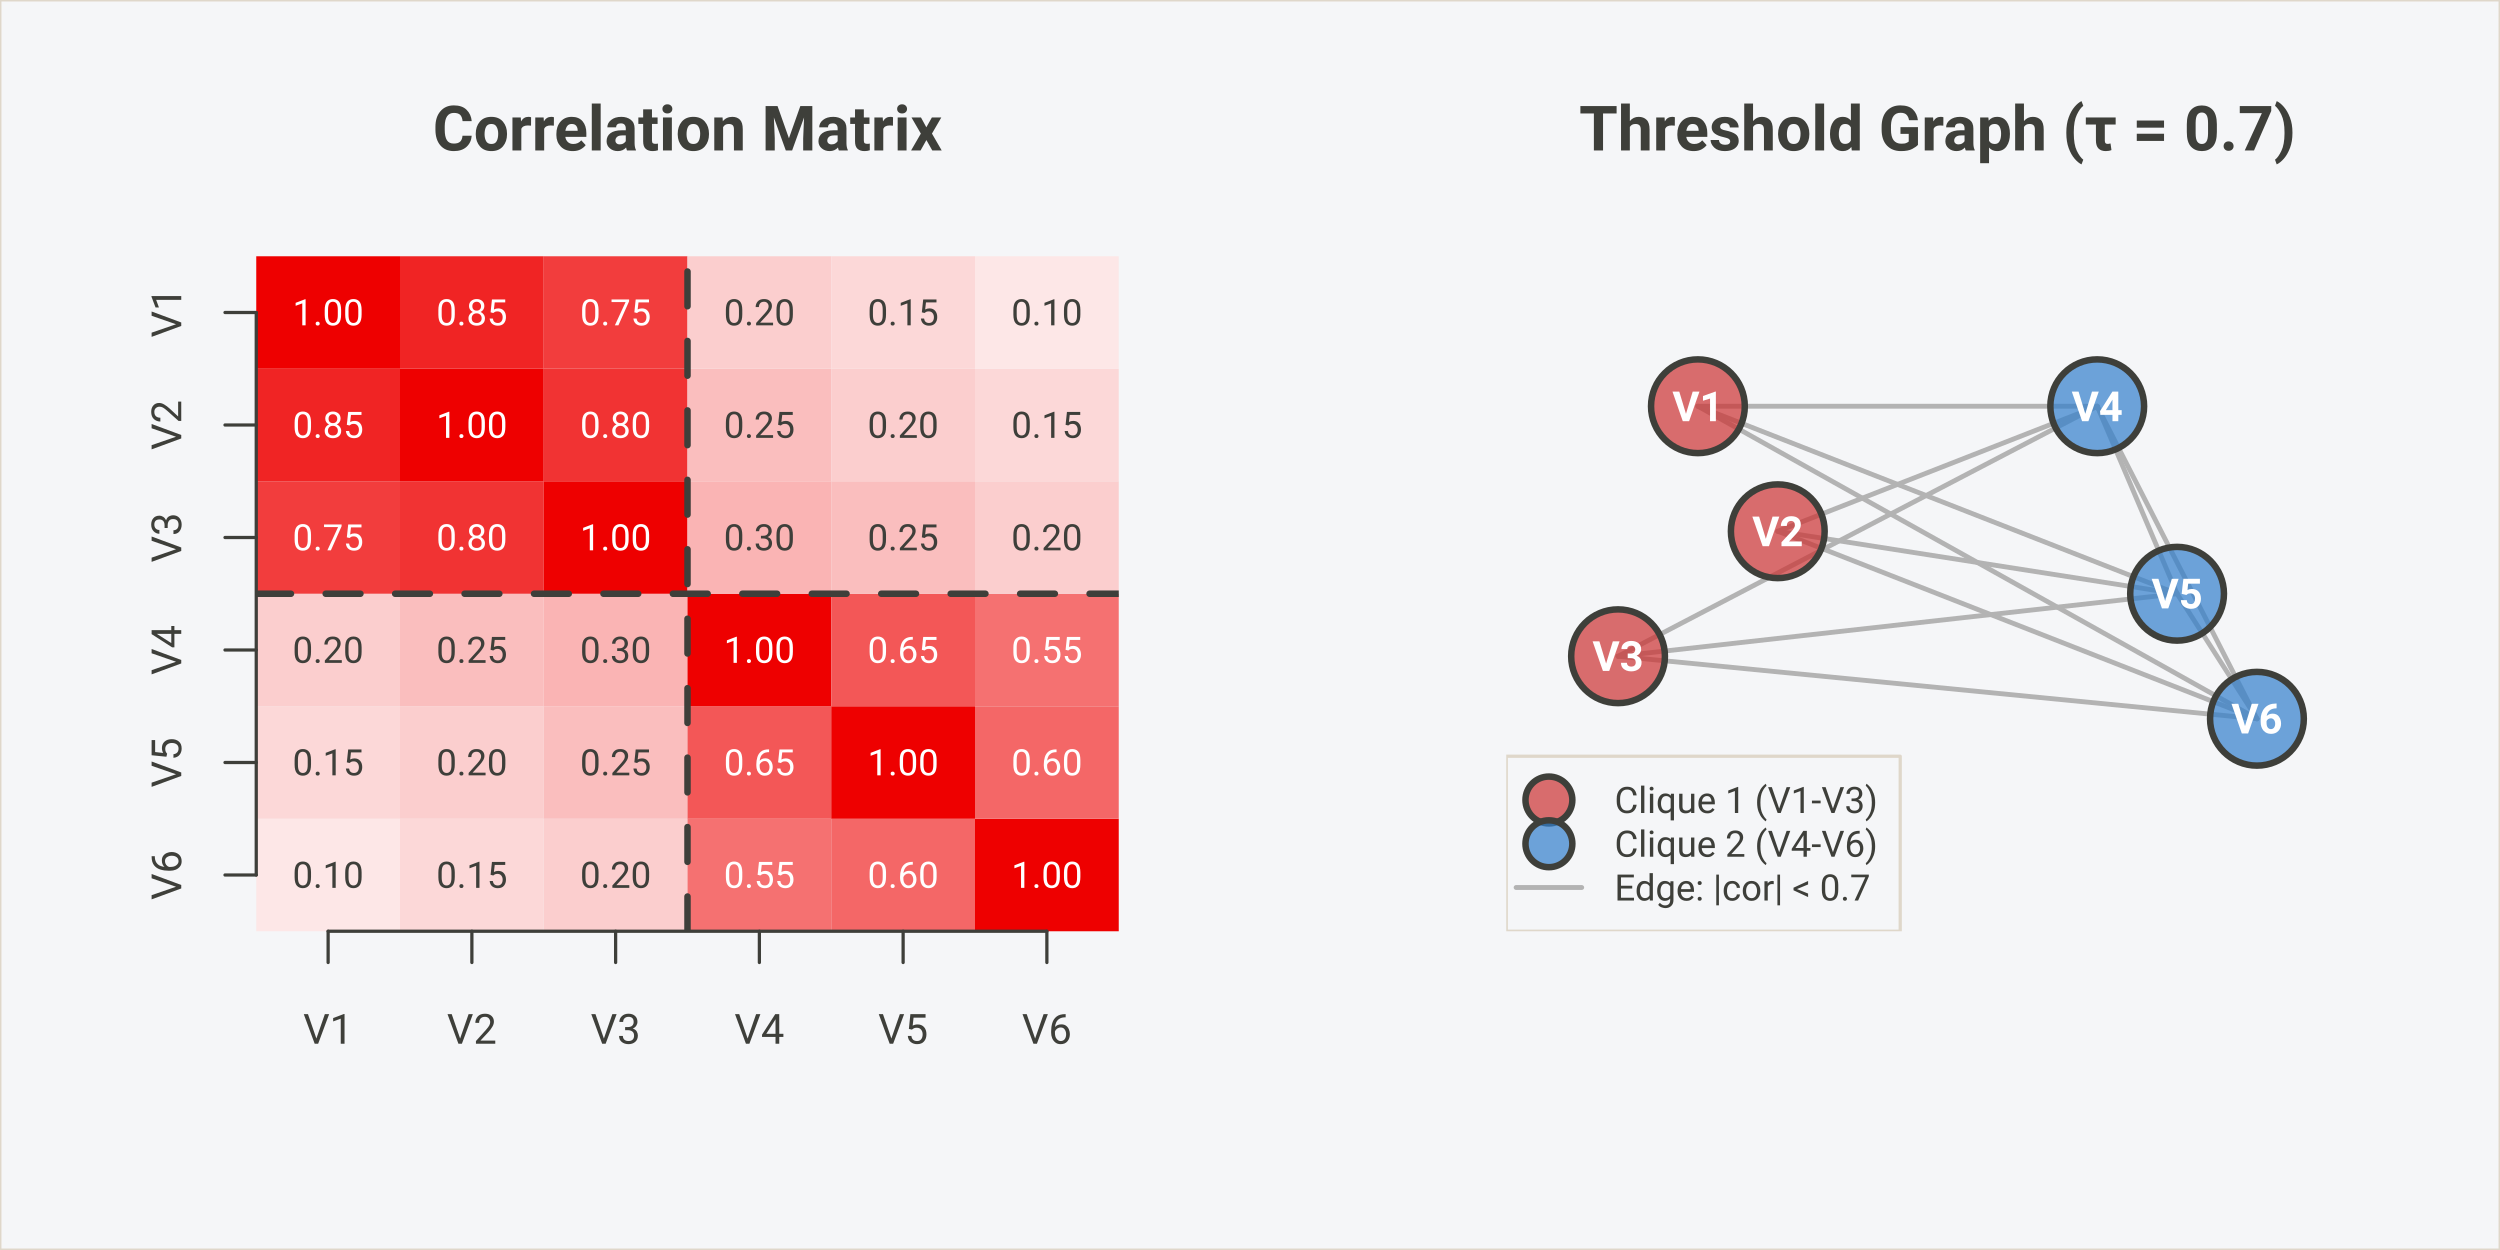
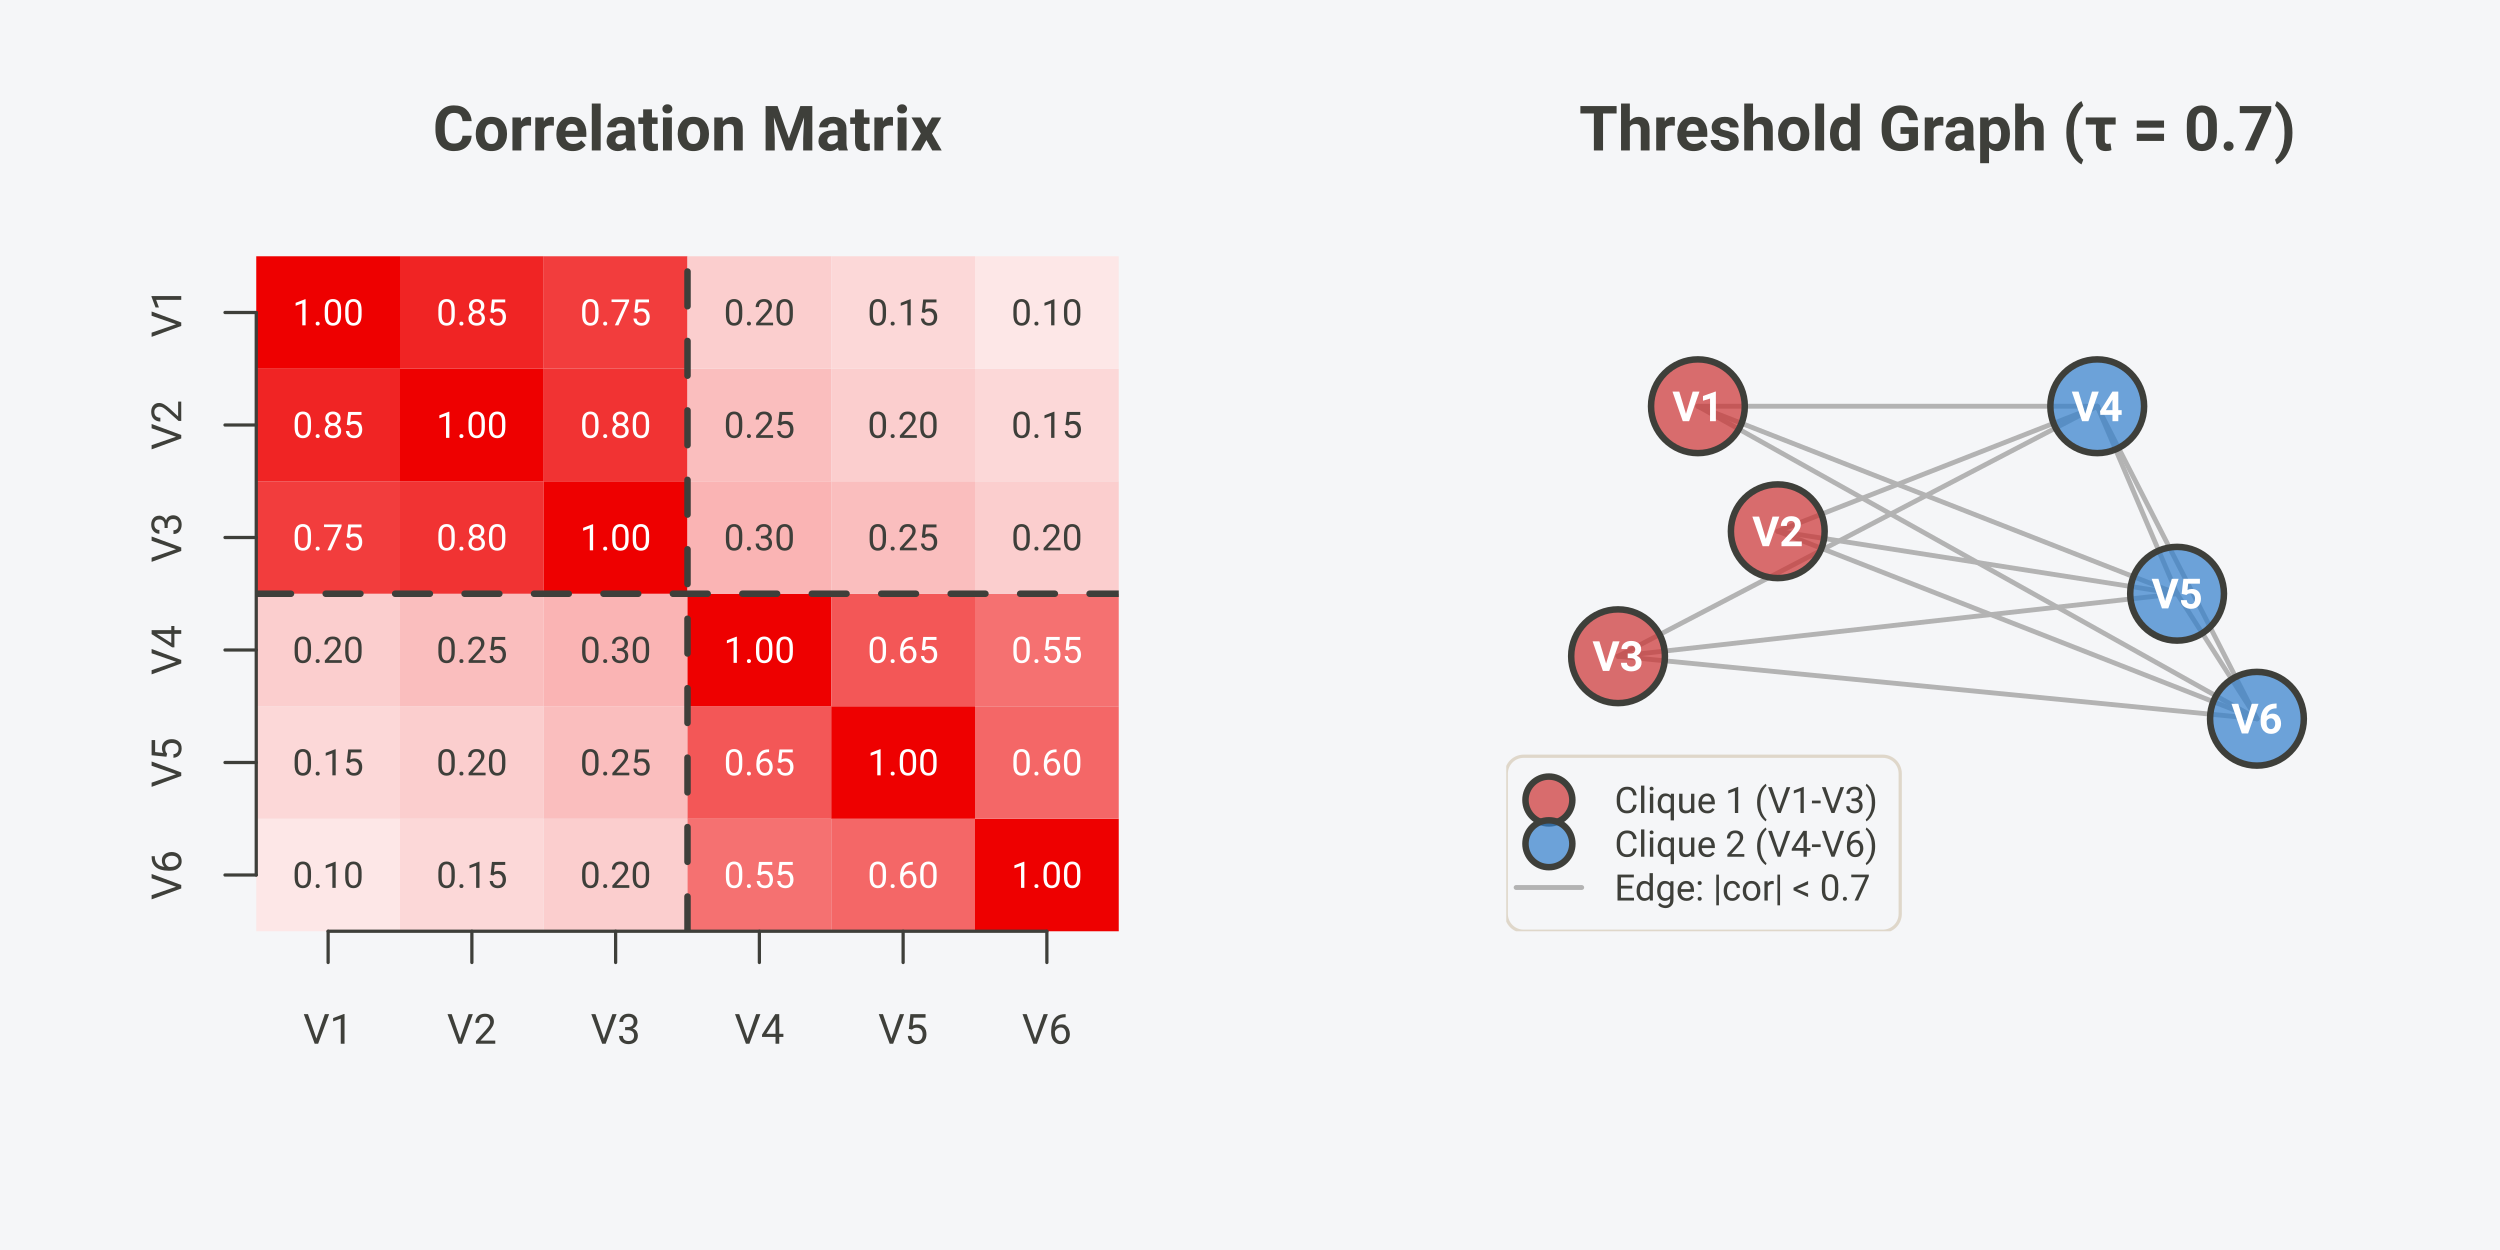
<svg xmlns="http://www.w3.org/2000/svg" width="576.00pt" height="288.00pt" viewBox="0 0 576.00 288.00">
  <g class="svglite">
    <defs>
      <style type="text/css">
    /* theme-aware-processed */
    .svglite line, .svglite polyline, .svglite polygon, .svglite path, .svglite circle {
      fill: none;
      stroke: #3E3F3A;
      stroke-linecap: round;
      stroke-linejoin: round;
      stroke-miterlimit: 10.00;
    }
-     .svglite rect {
+     .svglite &gt; g &gt; rect {
      fill: none;
      stroke: #3E3F3A;
      stroke-linecap: round;
      stroke-linejoin: round;
      stroke-miterlimit: 10.00;
    }
    .svglite text {
      white-space: pre;
      fill: #3E3F3A;
    }
    .svglite g.glyphgroup path {
      fill: inherit;
      stroke: none;
    }
  </style>
    </defs>
-     <rect class="svg-bg" width="100%" height="100%" style="stroke: #DFD7CA; stroke-width: 0.667; fill: #F5F6F8;" />
+     <rect class="svg-bg" width="100%" height="100%" style="stroke: none; fill: #F5F6F8;" />
    <defs>
      <clipPath id="cpMC4wMHw1NzYuMDB8MC4wMHwyODguMDA=">
        <rect x="0.00" y="0.00" width="576.00" height="288.00" />
      </clipPath>
    </defs>
    <g clip-path="url(#cpMC4wMHw1NzYuMDB8MC4wMHwyODguMDA=)">
</g>
    <defs>
      <clipPath id="cpMC4wMHwyODguMDB8MC4wMHwyODguMDA=">
        <rect x="0.00" y="0.00" width="288.00" height="288.00" />
      </clipPath>
    </defs>
    <g clip-path="url(#cpMC4wMHwyODguMDB8MC4wMHwyODguMDA=)">
      <text x="158.40" y="34.67" text-anchor="middle" style="font-size: 14.40px; font-weight: bold; font-family: &quot;Roboto&quot;, -apple-system, BlinkMacSystemFont, &quot;Segoe UI&quot;, system-ui, sans-serif;" textLength="123.14px" lengthAdjust="spacingAndGlyphs">Correlation Matrix</text>
    </g>
    <defs>
      <clipPath id="cpNTkuMDR8MjU3Ljc2fDU5LjA0fDIxNC41Ng==">
        <rect x="59.04" y="59.04" width="198.72" height="155.52" />
      </clipPath>
    </defs>
    <g clip-path="url(#cpNTkuMDR8MjU3Ljc2fDU5LjA0fDIxNC41Ng==)">
      <rect x="59.04" y="188.64" width="33.12" height="25.92" style="stroke-width: 0.75; stroke: none; fill: #FDE7E7;" />
      <rect x="59.04" y="162.72" width="33.12" height="25.92" style="stroke-width: 0.75; stroke: none; fill: #FCD8D8;" />
      <rect x="59.04" y="136.80" width="33.12" height="25.92" style="stroke-width: 0.75; stroke: none; fill: #FBCECE;" />
      <rect x="59.04" y="110.88" width="33.12" height="25.92" style="stroke-width: 0.75; stroke: none; fill: #F23D3D;" />
      <rect x="59.04" y="84.96" width="33.12" height="25.92" style="stroke-width: 0.75; stroke: none; fill: #F02424;" />
      <rect x="59.04" y="59.04" width="33.12" height="25.92" style="stroke-width: 0.75; stroke: none; fill: #EE0000;" />
      <rect x="92.16" y="188.64" width="33.12" height="25.92" style="stroke-width: 0.75; stroke: none; fill: #FCD8D8;" />
      <rect x="92.16" y="162.72" width="33.12" height="25.92" style="stroke-width: 0.75; stroke: none; fill: #FBCECE;" />
      <rect x="92.16" y="136.80" width="33.12" height="25.92" style="stroke-width: 0.75; stroke: none; fill: #FABEBE;" />
      <rect x="92.16" y="110.88" width="33.12" height="25.92" style="stroke-width: 0.75; stroke: none; fill: #F13333;" />
      <rect x="92.16" y="84.96" width="33.12" height="25.92" style="stroke-width: 0.75; stroke: none; fill: #EE0000;" />
      <rect x="92.16" y="59.04" width="33.12" height="25.92" style="stroke-width: 0.75; stroke: none; fill: #F02424;" />
      <rect x="125.28" y="188.64" width="33.12" height="25.92" style="stroke-width: 0.75; stroke: none; fill: #FBCECE;" />
      <rect x="125.28" y="162.72" width="33.12" height="25.92" style="stroke-width: 0.75; stroke: none; fill: #FABEBE;" />
      <rect x="125.28" y="136.80" width="33.12" height="25.92" style="stroke-width: 0.75; stroke: none; fill: #FAB4B4;" />
      <rect x="125.28" y="110.88" width="33.12" height="25.92" style="stroke-width: 0.75; stroke: none; fill: #EE0000;" />
      <rect x="125.28" y="84.96" width="33.12" height="25.92" style="stroke-width: 0.75; stroke: none; fill: #F13333;" />
      <rect x="125.28" y="59.04" width="33.12" height="25.92" style="stroke-width: 0.75; stroke: none; fill: #F23D3D;" />
      <rect x="158.40" y="188.64" width="33.12" height="25.92" style="stroke-width: 0.75; stroke: none; fill: #F57171;" />
      <rect x="158.40" y="162.72" width="33.12" height="25.92" style="stroke-width: 0.75; stroke: none; fill: #F35757;" />
      <rect x="158.40" y="136.80" width="33.12" height="25.92" style="stroke-width: 0.75; stroke: none; fill: #EE0000;" />
      <rect x="158.40" y="110.88" width="33.12" height="25.92" style="stroke-width: 0.75; stroke: none; fill: #FAB4B4;" />
      <rect x="158.40" y="84.96" width="33.12" height="25.92" style="stroke-width: 0.75; stroke: none; fill: #FABEBE;" />
      <rect x="158.40" y="59.04" width="33.12" height="25.92" style="stroke-width: 0.75; stroke: none; fill: #FBCECE;" />
      <rect x="191.52" y="188.64" width="33.12" height="25.92" style="stroke-width: 0.75; stroke: none; fill: #F46767;" />
      <rect x="191.52" y="162.72" width="33.12" height="25.92" style="stroke-width: 0.75; stroke: none; fill: #EE0000;" />
      <rect x="191.52" y="136.80" width="33.12" height="25.92" style="stroke-width: 0.75; stroke: none; fill: #F35757;" />
      <rect x="191.52" y="110.88" width="33.12" height="25.92" style="stroke-width: 0.75; stroke: none; fill: #FABEBE;" />
      <rect x="191.52" y="84.96" width="33.12" height="25.92" style="stroke-width: 0.75; stroke: none; fill: #FBCECE;" />
      <rect x="191.52" y="59.04" width="33.12" height="25.92" style="stroke-width: 0.75; stroke: none; fill: #FCD8D8;" />
      <rect x="224.64" y="188.64" width="33.12" height="25.92" style="stroke-width: 0.75; stroke: none; fill: #EE0000;" />
      <rect x="224.64" y="162.72" width="33.12" height="25.92" style="stroke-width: 0.75; stroke: none; fill: #F46767;" />
      <rect x="224.64" y="136.80" width="33.12" height="25.92" style="stroke-width: 0.75; stroke: none; fill: #F57171;" />
      <rect x="224.64" y="110.88" width="33.12" height="25.92" style="stroke-width: 0.75; stroke: none; fill: #FBCECE;" />
      <rect x="224.64" y="84.96" width="33.12" height="25.92" style="stroke-width: 0.75; stroke: none; fill: #FCD8D8;" />
      <rect x="224.64" y="59.04" width="33.12" height="25.92" style="stroke-width: 0.75; stroke: none; fill: #FDE7E7;" />
    </g>
    <g clip-path="url(#cpMC4wMHw1NzYuMDB8MC4wMHwyODguMDA=)">
      <line x1="75.60" y1="214.56" x2="241.20" y2="214.56" style="stroke-width: 0.75;" />
      <line x1="75.60" y1="214.56" x2="75.60" y2="221.76" style="stroke-width: 0.75;" />
      <line x1="108.72" y1="214.56" x2="108.72" y2="221.76" style="stroke-width: 0.75;" />
      <line x1="141.84" y1="214.56" x2="141.84" y2="221.76" style="stroke-width: 0.75;" />
      <line x1="174.96" y1="214.56" x2="174.96" y2="221.76" style="stroke-width: 0.75;" />
      <line x1="208.08" y1="214.56" x2="208.08" y2="221.76" style="stroke-width: 0.75;" />
      <line x1="241.20" y1="214.56" x2="241.20" y2="221.76" style="stroke-width: 0.75;" />
      <text x="75.60" y="240.48" text-anchor="middle" style="font-size: 9.60px; font-family: &quot;Roboto&quot;, -apple-system, BlinkMacSystemFont, &quot;Segoe UI&quot;, system-ui, sans-serif;" textLength="11.73px" lengthAdjust="spacingAndGlyphs">V1</text>
      <text x="108.72" y="240.48" text-anchor="middle" style="font-size: 9.60px; font-family: &quot;Roboto&quot;, -apple-system, BlinkMacSystemFont, &quot;Segoe UI&quot;, system-ui, sans-serif;" textLength="11.73px" lengthAdjust="spacingAndGlyphs">V2</text>
      <text x="141.84" y="240.48" text-anchor="middle" style="font-size: 9.60px; font-family: &quot;Roboto&quot;, -apple-system, BlinkMacSystemFont, &quot;Segoe UI&quot;, system-ui, sans-serif;" textLength="11.73px" lengthAdjust="spacingAndGlyphs">V3</text>
      <text x="174.96" y="240.48" text-anchor="middle" style="font-size: 9.60px; font-family: &quot;Roboto&quot;, -apple-system, BlinkMacSystemFont, &quot;Segoe UI&quot;, system-ui, sans-serif;" textLength="11.73px" lengthAdjust="spacingAndGlyphs">V4</text>
      <text x="208.08" y="240.48" text-anchor="middle" style="font-size: 9.60px; font-family: &quot;Roboto&quot;, -apple-system, BlinkMacSystemFont, &quot;Segoe UI&quot;, system-ui, sans-serif;" textLength="11.73px" lengthAdjust="spacingAndGlyphs">V5</text>
      <text x="241.20" y="240.48" text-anchor="middle" style="font-size: 9.60px; font-family: &quot;Roboto&quot;, -apple-system, BlinkMacSystemFont, &quot;Segoe UI&quot;, system-ui, sans-serif;" textLength="11.73px" lengthAdjust="spacingAndGlyphs">V6</text>
      <line x1="59.04" y1="201.60" x2="59.04" y2="72.00" style="stroke-width: 0.75;" />
      <line x1="59.04" y1="201.60" x2="51.84" y2="201.60" style="stroke-width: 0.75;" />
      <line x1="59.04" y1="175.68" x2="51.84" y2="175.68" style="stroke-width: 0.75;" />
      <line x1="59.04" y1="149.76" x2="51.84" y2="149.76" style="stroke-width: 0.75;" />
      <line x1="59.04" y1="123.84" x2="51.84" y2="123.84" style="stroke-width: 0.75;" />
      <line x1="59.04" y1="97.92" x2="51.84" y2="97.92" style="stroke-width: 0.75;" />
      <line x1="59.04" y1="72.00" x2="51.84" y2="72.00" style="stroke-width: 0.75;" />
      <text transform="translate(41.76,201.60) rotate(-90)" text-anchor="middle" style="font-size: 9.60px; font-family: &quot;Roboto&quot;, -apple-system, BlinkMacSystemFont, &quot;Segoe UI&quot;, system-ui, sans-serif;" textLength="11.73px" lengthAdjust="spacingAndGlyphs">V6</text>
      <text transform="translate(41.76,175.68) rotate(-90)" text-anchor="middle" style="font-size: 9.60px; font-family: &quot;Roboto&quot;, -apple-system, BlinkMacSystemFont, &quot;Segoe UI&quot;, system-ui, sans-serif;" textLength="11.73px" lengthAdjust="spacingAndGlyphs">V5</text>
      <text transform="translate(41.76,149.76) rotate(-90)" text-anchor="middle" style="font-size: 9.60px; font-family: &quot;Roboto&quot;, -apple-system, BlinkMacSystemFont, &quot;Segoe UI&quot;, system-ui, sans-serif;" textLength="11.73px" lengthAdjust="spacingAndGlyphs">V4</text>
      <text transform="translate(41.76,123.84) rotate(-90)" text-anchor="middle" style="font-size: 9.60px; font-family: &quot;Roboto&quot;, -apple-system, BlinkMacSystemFont, &quot;Segoe UI&quot;, system-ui, sans-serif;" textLength="11.73px" lengthAdjust="spacingAndGlyphs">V3</text>
      <text transform="translate(41.76,97.92) rotate(-90)" text-anchor="middle" style="font-size: 9.60px; font-family: &quot;Roboto&quot;, -apple-system, BlinkMacSystemFont, &quot;Segoe UI&quot;, system-ui, sans-serif;" textLength="11.73px" lengthAdjust="spacingAndGlyphs">V2</text>
      <text transform="translate(41.76,72.00) rotate(-90)" text-anchor="middle" style="font-size: 9.60px; font-family: &quot;Roboto&quot;, -apple-system, BlinkMacSystemFont, &quot;Segoe UI&quot;, system-ui, sans-serif;" textLength="11.73px" lengthAdjust="spacingAndGlyphs">V1</text>
    </g>
    <g clip-path="url(#cpNTkuMDR8MjU3Ljc2fDU5LjA0fDIxNC41Ng==)">
      <text x="75.60" y="74.96" text-anchor="middle" style="font-size: 8.40px;fill: #FFFFFF; font-family: &quot;Roboto&quot;, -apple-system, BlinkMacSystemFont, &quot;Segoe UI&quot;, system-ui, sans-serif;" textLength="16.34px" lengthAdjust="spacingAndGlyphs">1.00</text>
      <text x="75.60" y="100.88" text-anchor="middle" style="font-size: 8.40px;fill: #FFFFFF; font-family: &quot;Roboto&quot;, -apple-system, BlinkMacSystemFont, &quot;Segoe UI&quot;, system-ui, sans-serif;" textLength="16.34px" lengthAdjust="spacingAndGlyphs">0.85</text>
      <text x="75.60" y="126.80" text-anchor="middle" style="font-size: 8.40px;fill: #FFFFFF; font-family: &quot;Roboto&quot;, -apple-system, BlinkMacSystemFont, &quot;Segoe UI&quot;, system-ui, sans-serif;" textLength="16.34px" lengthAdjust="spacingAndGlyphs">0.75</text>
      <text x="75.60" y="152.72" text-anchor="middle" style="font-size: 8.40px; font-family: &quot;Roboto&quot;, -apple-system, BlinkMacSystemFont, &quot;Segoe UI&quot;, system-ui, sans-serif;" textLength="16.34px" lengthAdjust="spacingAndGlyphs">0.20</text>
      <text x="75.60" y="178.64" text-anchor="middle" style="font-size: 8.40px; font-family: &quot;Roboto&quot;, -apple-system, BlinkMacSystemFont, &quot;Segoe UI&quot;, system-ui, sans-serif;" textLength="16.34px" lengthAdjust="spacingAndGlyphs">0.15</text>
      <text x="75.60" y="204.56" text-anchor="middle" style="font-size: 8.40px; font-family: &quot;Roboto&quot;, -apple-system, BlinkMacSystemFont, &quot;Segoe UI&quot;, system-ui, sans-serif;" textLength="16.34px" lengthAdjust="spacingAndGlyphs">0.10</text>
      <text x="108.72" y="74.96" text-anchor="middle" style="font-size: 8.40px;fill: #FFFFFF; font-family: &quot;Roboto&quot;, -apple-system, BlinkMacSystemFont, &quot;Segoe UI&quot;, system-ui, sans-serif;" textLength="16.34px" lengthAdjust="spacingAndGlyphs">0.85</text>
      <text x="108.72" y="100.88" text-anchor="middle" style="font-size: 8.40px;fill: #FFFFFF; font-family: &quot;Roboto&quot;, -apple-system, BlinkMacSystemFont, &quot;Segoe UI&quot;, system-ui, sans-serif;" textLength="16.34px" lengthAdjust="spacingAndGlyphs">1.00</text>
      <text x="108.72" y="126.80" text-anchor="middle" style="font-size: 8.40px;fill: #FFFFFF; font-family: &quot;Roboto&quot;, -apple-system, BlinkMacSystemFont, &quot;Segoe UI&quot;, system-ui, sans-serif;" textLength="16.34px" lengthAdjust="spacingAndGlyphs">0.80</text>
      <text x="108.72" y="152.72" text-anchor="middle" style="font-size: 8.40px; font-family: &quot;Roboto&quot;, -apple-system, BlinkMacSystemFont, &quot;Segoe UI&quot;, system-ui, sans-serif;" textLength="16.34px" lengthAdjust="spacingAndGlyphs">0.25</text>
      <text x="108.72" y="178.64" text-anchor="middle" style="font-size: 8.40px; font-family: &quot;Roboto&quot;, -apple-system, BlinkMacSystemFont, &quot;Segoe UI&quot;, system-ui, sans-serif;" textLength="16.34px" lengthAdjust="spacingAndGlyphs">0.20</text>
      <text x="108.72" y="204.56" text-anchor="middle" style="font-size: 8.40px; font-family: &quot;Roboto&quot;, -apple-system, BlinkMacSystemFont, &quot;Segoe UI&quot;, system-ui, sans-serif;" textLength="16.34px" lengthAdjust="spacingAndGlyphs">0.15</text>
      <text x="141.84" y="74.96" text-anchor="middle" style="font-size: 8.40px;fill: #FFFFFF; font-family: &quot;Roboto&quot;, -apple-system, BlinkMacSystemFont, &quot;Segoe UI&quot;, system-ui, sans-serif;" textLength="16.34px" lengthAdjust="spacingAndGlyphs">0.75</text>
      <text x="141.84" y="100.88" text-anchor="middle" style="font-size: 8.40px;fill: #FFFFFF; font-family: &quot;Roboto&quot;, -apple-system, BlinkMacSystemFont, &quot;Segoe UI&quot;, system-ui, sans-serif;" textLength="16.34px" lengthAdjust="spacingAndGlyphs">0.80</text>
      <text x="141.84" y="126.80" text-anchor="middle" style="font-size: 8.40px;fill: #FFFFFF; font-family: &quot;Roboto&quot;, -apple-system, BlinkMacSystemFont, &quot;Segoe UI&quot;, system-ui, sans-serif;" textLength="16.34px" lengthAdjust="spacingAndGlyphs">1.00</text>
      <text x="141.84" y="152.72" text-anchor="middle" style="font-size: 8.40px; font-family: &quot;Roboto&quot;, -apple-system, BlinkMacSystemFont, &quot;Segoe UI&quot;, system-ui, sans-serif;" textLength="16.34px" lengthAdjust="spacingAndGlyphs">0.30</text>
      <text x="141.84" y="178.64" text-anchor="middle" style="font-size: 8.40px; font-family: &quot;Roboto&quot;, -apple-system, BlinkMacSystemFont, &quot;Segoe UI&quot;, system-ui, sans-serif;" textLength="16.34px" lengthAdjust="spacingAndGlyphs">0.25</text>
      <text x="141.84" y="204.56" text-anchor="middle" style="font-size: 8.40px; font-family: &quot;Roboto&quot;, -apple-system, BlinkMacSystemFont, &quot;Segoe UI&quot;, system-ui, sans-serif;" textLength="16.34px" lengthAdjust="spacingAndGlyphs">0.20</text>
      <text x="174.96" y="74.96" text-anchor="middle" style="font-size: 8.40px; font-family: &quot;Roboto&quot;, -apple-system, BlinkMacSystemFont, &quot;Segoe UI&quot;, system-ui, sans-serif;" textLength="16.34px" lengthAdjust="spacingAndGlyphs">0.20</text>
      <text x="174.96" y="100.88" text-anchor="middle" style="font-size: 8.40px; font-family: &quot;Roboto&quot;, -apple-system, BlinkMacSystemFont, &quot;Segoe UI&quot;, system-ui, sans-serif;" textLength="16.34px" lengthAdjust="spacingAndGlyphs">0.25</text>
      <text x="174.96" y="126.80" text-anchor="middle" style="font-size: 8.40px; font-family: &quot;Roboto&quot;, -apple-system, BlinkMacSystemFont, &quot;Segoe UI&quot;, system-ui, sans-serif;" textLength="16.34px" lengthAdjust="spacingAndGlyphs">0.30</text>
      <text x="174.96" y="152.72" text-anchor="middle" style="font-size: 8.40px;fill: #FFFFFF; font-family: &quot;Roboto&quot;, -apple-system, BlinkMacSystemFont, &quot;Segoe UI&quot;, system-ui, sans-serif;" textLength="16.34px" lengthAdjust="spacingAndGlyphs">1.00</text>
      <text x="174.96" y="178.64" text-anchor="middle" style="font-size: 8.40px;fill: #FFFFFF; font-family: &quot;Roboto&quot;, -apple-system, BlinkMacSystemFont, &quot;Segoe UI&quot;, system-ui, sans-serif;" textLength="16.34px" lengthAdjust="spacingAndGlyphs">0.65</text>
      <text x="174.96" y="204.56" text-anchor="middle" style="font-size: 8.40px;fill: #FFFFFF; font-family: &quot;Roboto&quot;, -apple-system, BlinkMacSystemFont, &quot;Segoe UI&quot;, system-ui, sans-serif;" textLength="16.34px" lengthAdjust="spacingAndGlyphs">0.55</text>
      <text x="208.08" y="74.96" text-anchor="middle" style="font-size: 8.40px; font-family: &quot;Roboto&quot;, -apple-system, BlinkMacSystemFont, &quot;Segoe UI&quot;, system-ui, sans-serif;" textLength="16.34px" lengthAdjust="spacingAndGlyphs">0.15</text>
      <text x="208.08" y="100.88" text-anchor="middle" style="font-size: 8.40px; font-family: &quot;Roboto&quot;, -apple-system, BlinkMacSystemFont, &quot;Segoe UI&quot;, system-ui, sans-serif;" textLength="16.34px" lengthAdjust="spacingAndGlyphs">0.20</text>
      <text x="208.08" y="126.80" text-anchor="middle" style="font-size: 8.40px; font-family: &quot;Roboto&quot;, -apple-system, BlinkMacSystemFont, &quot;Segoe UI&quot;, system-ui, sans-serif;" textLength="16.34px" lengthAdjust="spacingAndGlyphs">0.25</text>
      <text x="208.08" y="152.72" text-anchor="middle" style="font-size: 8.40px;fill: #FFFFFF; font-family: &quot;Roboto&quot;, -apple-system, BlinkMacSystemFont, &quot;Segoe UI&quot;, system-ui, sans-serif;" textLength="16.34px" lengthAdjust="spacingAndGlyphs">0.65</text>
      <text x="208.08" y="178.64" text-anchor="middle" style="font-size: 8.40px;fill: #FFFFFF; font-family: &quot;Roboto&quot;, -apple-system, BlinkMacSystemFont, &quot;Segoe UI&quot;, system-ui, sans-serif;" textLength="16.34px" lengthAdjust="spacingAndGlyphs">1.00</text>
      <text x="208.08" y="204.56" text-anchor="middle" style="font-size: 8.40px;fill: #FFFFFF; font-family: &quot;Roboto&quot;, -apple-system, BlinkMacSystemFont, &quot;Segoe UI&quot;, system-ui, sans-serif;" textLength="16.34px" lengthAdjust="spacingAndGlyphs">0.60</text>
      <text x="241.20" y="74.96" text-anchor="middle" style="font-size: 8.40px; font-family: &quot;Roboto&quot;, -apple-system, BlinkMacSystemFont, &quot;Segoe UI&quot;, system-ui, sans-serif;" textLength="16.34px" lengthAdjust="spacingAndGlyphs">0.10</text>
      <text x="241.20" y="100.88" text-anchor="middle" style="font-size: 8.40px; font-family: &quot;Roboto&quot;, -apple-system, BlinkMacSystemFont, &quot;Segoe UI&quot;, system-ui, sans-serif;" textLength="16.34px" lengthAdjust="spacingAndGlyphs">0.15</text>
      <text x="241.20" y="126.80" text-anchor="middle" style="font-size: 8.40px; font-family: &quot;Roboto&quot;, -apple-system, BlinkMacSystemFont, &quot;Segoe UI&quot;, system-ui, sans-serif;" textLength="16.34px" lengthAdjust="spacingAndGlyphs">0.20</text>
      <text x="241.20" y="152.72" text-anchor="middle" style="font-size: 8.40px;fill: #FFFFFF; font-family: &quot;Roboto&quot;, -apple-system, BlinkMacSystemFont, &quot;Segoe UI&quot;, system-ui, sans-serif;" textLength="16.34px" lengthAdjust="spacingAndGlyphs">0.55</text>
      <text x="241.20" y="178.64" text-anchor="middle" style="font-size: 8.40px;fill: #FFFFFF; font-family: &quot;Roboto&quot;, -apple-system, BlinkMacSystemFont, &quot;Segoe UI&quot;, system-ui, sans-serif;" textLength="16.34px" lengthAdjust="spacingAndGlyphs">0.60</text>
      <text x="241.20" y="204.56" text-anchor="middle" style="font-size: 8.40px;fill: #FFFFFF; font-family: &quot;Roboto&quot;, -apple-system, BlinkMacSystemFont, &quot;Segoe UI&quot;, system-ui, sans-serif;" textLength="16.34px" lengthAdjust="spacingAndGlyphs">1.00</text>
      <line x1="59.04" y1="136.80" x2="257.76" y2="136.80" style="stroke-width: 1.50; stroke-dasharray: 8.00,8.00;" />
      <line x1="158.40" y1="214.56" x2="158.40" y2="59.04" style="stroke-width: 1.50; stroke-dasharray: 8.00,8.00;" />
    </g>
    <defs>
      <clipPath id="cpMzQ3LjA0fDU0NS43Nnw1OS4wNHwyMTQuNTY=">
        <rect x="347.04" y="59.04" width="198.72" height="155.52" />
      </clipPath>
    </defs>
    <g clip-path="url(#cpMzQ3LjA0fDU0NS43Nnw1OS4wNHwyMTQuNTY=)">
</g>
    <defs>
      <clipPath id="cpMjg4LjAwfDU3Ni4wMHwwLjAwfDI4OC4wMA==">
        <rect x="288.00" y="0.00" width="288.00" height="288.00" />
      </clipPath>
    </defs>
    <g clip-path="url(#cpMjg4LjAwfDU3Ni4wMHwwLjAwfDI4OC4wMA==)">
      <text x="446.40" y="34.67" text-anchor="middle" style="font-size: 14.40px; font-weight: bold; font-family: &quot;Roboto&quot;, -apple-system, BlinkMacSystemFont, &quot;Segoe UI&quot;, system-ui, sans-serif;" textLength="172.38px" lengthAdjust="spacingAndGlyphs">Threshold Graph (τ = 0.7)</text>
    </g>
    <g clip-path="url(#cpMzQ3LjA0fDU0NS43Nnw1OS4wNHwyMTQuNTY=)">
      <polyline points="391.20,93.60 483.20,93.60 " style="stroke-width: 1.12; stroke: #B3B3B3;" />
      <polyline points="391.20,93.60 501.60,136.80 " style="stroke-width: 1.12; stroke: #B3B3B3;" />
      <polyline points="391.20,93.60 520.00,165.60 " style="stroke-width: 1.12; stroke: #B3B3B3;" />
      <polyline points="409.60,122.40 483.20,93.60 " style="stroke-width: 1.12; stroke: #B3B3B3;" />
      <polyline points="409.60,122.40 501.60,136.80 " style="stroke-width: 1.12; stroke: #B3B3B3;" />
      <polyline points="409.60,122.40 520.00,165.60 " style="stroke-width: 1.12; stroke: #B3B3B3;" />
      <polyline points="372.80,151.20 483.20,93.60 " style="stroke-width: 1.12; stroke: #B3B3B3;" />
      <polyline points="372.80,151.20 501.60,136.80 " style="stroke-width: 1.12; stroke: #B3B3B3;" />
      <polyline points="372.80,151.20 520.00,165.60 " style="stroke-width: 1.12; stroke: #B3B3B3;" />
      <polyline points="483.20,93.60 501.60,136.80 " style="stroke-width: 1.12; stroke: #B3B3B3;" />
      <polyline points="483.20,93.60 520.00,165.60 " style="stroke-width: 1.12; stroke: #B3B3B3;" />
      <polyline points="501.60,136.80 520.00,165.60 " style="stroke-width: 1.12; stroke: #B3B3B3;" />
      <circle cx="391.20" cy="93.60" r="10.80" style="stroke-width: 1.50; fill: #CC3333; fill-opacity: 0.70;" />
      <circle cx="409.60" cy="122.40" r="10.80" style="stroke-width: 1.50; fill: #CC3333; fill-opacity: 0.70;" />
      <circle cx="372.80" cy="151.20" r="10.80" style="stroke-width: 1.50; fill: #CC3333; fill-opacity: 0.70;" />
      <circle cx="483.20" cy="93.60" r="10.80" style="stroke-width: 1.50; fill: #3380CC; fill-opacity: 0.70;" />
      <circle cx="501.60" cy="136.80" r="10.80" style="stroke-width: 1.50; fill: #3380CC; fill-opacity: 0.70;" />
      <circle cx="520.00" cy="165.60" r="10.80" style="stroke-width: 1.50; fill: #3380CC; fill-opacity: 0.70;" />
      <text x="391.20" y="97.05" text-anchor="middle" style="font-size: 9.60px; font-weight: bold;fill: #FFFFFF; font-family: &quot;Roboto&quot;, -apple-system, BlinkMacSystemFont, &quot;Segoe UI&quot;, system-ui, sans-serif;" textLength="11.73px" lengthAdjust="spacingAndGlyphs">V1</text>
      <text x="409.60" y="125.85" text-anchor="middle" style="font-size: 9.60px; font-weight: bold;fill: #FFFFFF; font-family: &quot;Roboto&quot;, -apple-system, BlinkMacSystemFont, &quot;Segoe UI&quot;, system-ui, sans-serif;" textLength="11.73px" lengthAdjust="spacingAndGlyphs">V2</text>
      <text x="372.80" y="154.59" text-anchor="middle" style="font-size: 9.60px; font-weight: bold;fill: #FFFFFF; font-family: &quot;Roboto&quot;, -apple-system, BlinkMacSystemFont, &quot;Segoe UI&quot;, system-ui, sans-serif;" textLength="11.73px" lengthAdjust="spacingAndGlyphs">V3</text>
      <text x="483.20" y="97.05" text-anchor="middle" style="font-size: 9.60px; font-weight: bold;fill: #FFFFFF; font-family: &quot;Roboto&quot;, -apple-system, BlinkMacSystemFont, &quot;Segoe UI&quot;, system-ui, sans-serif;" textLength="11.73px" lengthAdjust="spacingAndGlyphs">V4</text>
      <text x="501.60" y="140.18" text-anchor="middle" style="font-size: 9.60px; font-weight: bold;fill: #FFFFFF; font-family: &quot;Roboto&quot;, -apple-system, BlinkMacSystemFont, &quot;Segoe UI&quot;, system-ui, sans-serif;" textLength="11.73px" lengthAdjust="spacingAndGlyphs">V5</text>
      <text x="520.00" y="168.99" text-anchor="middle" style="font-size: 9.60px; font-weight: bold;fill: #FFFFFF; font-family: &quot;Roboto&quot;, -apple-system, BlinkMacSystemFont, &quot;Segoe UI&quot;, system-ui, sans-serif;" textLength="11.73px" lengthAdjust="spacingAndGlyphs">V6</text>
-       <rect x="347.04" y="174.24" width="90.77" height="40.32" style="stroke-width: 0.75; stroke: #DFD7CA; fill: #F5F6F8;" />
+       <rect rx="4" x="347.04" y="174.24" width="90.77" height="40.32" style="stroke-width: 0.75; stroke: #DFD7CA; fill: #F5F6F8;" />
      <line x1="349.31" y1="204.48" x2="364.43" y2="204.48" style="stroke-width: 1.12; stroke: #B3B3B3;" />
      <circle cx="356.87" cy="184.32" r="5.40" style="stroke-width: 1.50; fill: #CC3333; fill-opacity: 0.70;" />
      <circle cx="356.87" cy="194.40" r="5.40" style="stroke-width: 1.50; fill: #3380CC; fill-opacity: 0.70;" />
      <text x="371.99" y="187.32" style="font-size: 8.40px; font-family: &quot;Roboto&quot;, -apple-system, BlinkMacSystemFont, &quot;Segoe UI&quot;, system-ui, sans-serif;" textLength="62.05px" lengthAdjust="spacingAndGlyphs">Clique 1 (V1-V3)</text>
      <text x="371.99" y="197.40" style="font-size: 8.40px; font-family: &quot;Roboto&quot;, -apple-system, BlinkMacSystemFont, &quot;Segoe UI&quot;, system-ui, sans-serif;" textLength="62.05px" lengthAdjust="spacingAndGlyphs">Clique 2 (V4-V6)</text>
      <text x="371.99" y="207.48" style="font-size: 8.40px; font-family: &quot;Roboto&quot;, -apple-system, BlinkMacSystemFont, &quot;Segoe UI&quot;, system-ui, sans-serif;" textLength="61.52px" lengthAdjust="spacingAndGlyphs">Edge: |cor| &lt; 0.7</text>
    </g>
  </g>
</svg>
